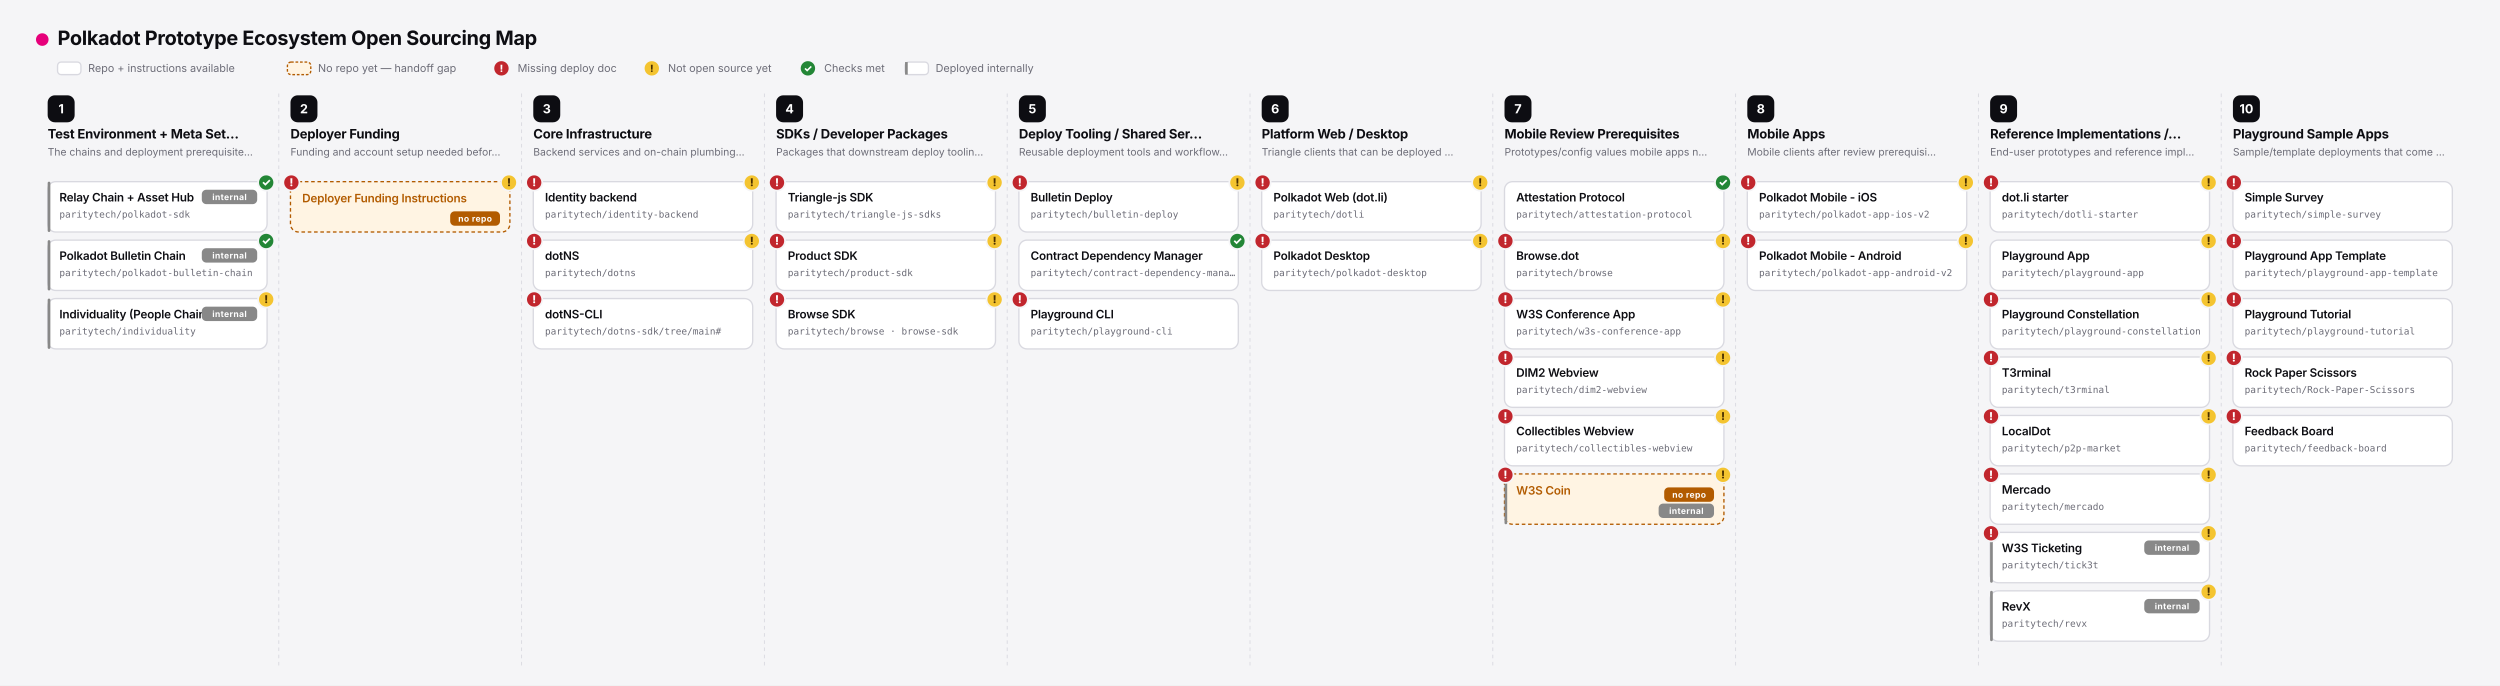
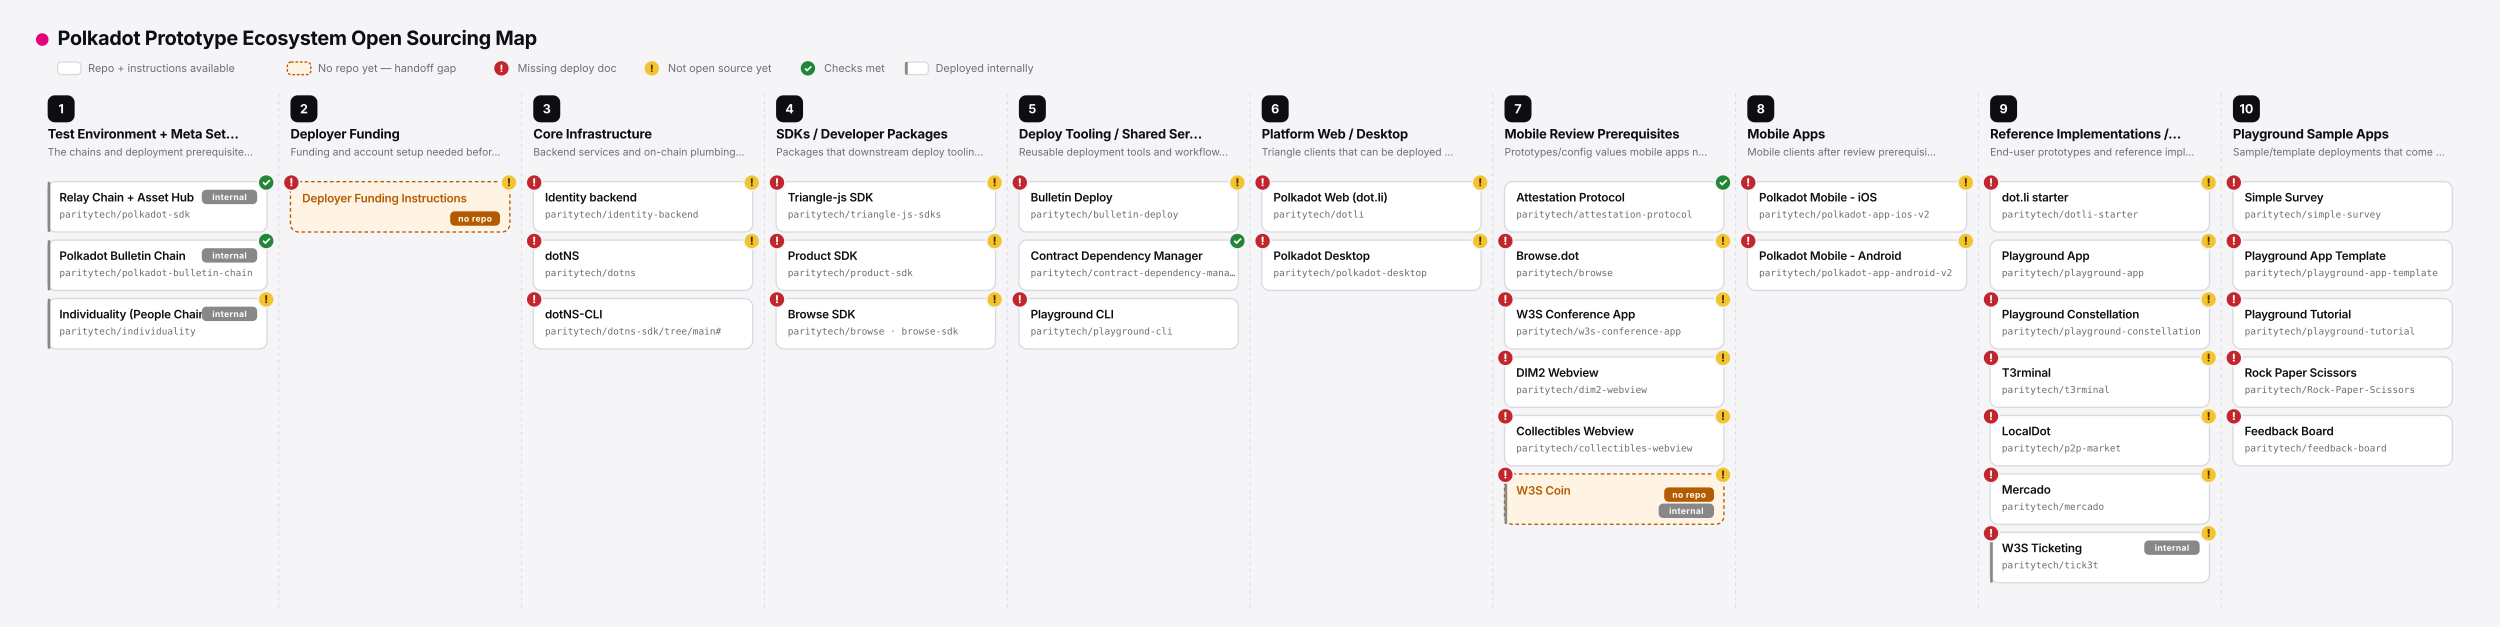
- <svg xmlns="http://www.w3.org/2000/svg" xmlns:xlink="http://www.w3.org/1999/xlink" width="2780" height="762" viewBox="0 0 2780 762" font-family="-apple-system, BlinkMacSystemFont, 'Segoe UI', Inter, Roboto, Helvetica, Arial, sans-serif">
-   <rect width="2780" height="762" fill="#f5f5f7" />
+ <svg xmlns="http://www.w3.org/2000/svg" xmlns:xlink="http://www.w3.org/1999/xlink" width="2780" height="697" viewBox="0 0 2780 697" font-family="-apple-system, BlinkMacSystemFont, 'Segoe UI', Inter, Roboto, Helvetica, Arial, sans-serif">
+   <rect width="2780" height="697" fill="#f5f5f7" />
  <circle cx="47" cy="44" r="7" fill="#e6007a" />
  <text x="64" y="50" font-size="22" font-weight="700" fill="#0d0d12" letter-spacing="-0.3">Polkadot Prototype Ecosystem Open Sourcing Map</text>
  <rect x="64" y="69" width="26" height="14" rx="4" fill="#ffffff" stroke="#d9d9e0" stroke-width="1.5" />
  <text x="98" y="80" font-size="12" fill="#6b6b76">Repo + instructions available</text>
  <rect x="319.6" y="69" width="26" height="14" rx="4" fill="#fff4e3" stroke="#b25b00" stroke-width="1.5" stroke-dasharray="3 2" />
  <text x="353.6" y="80" font-size="12" fill="#6b6b76">No repo yet — handoff gap</text>
  <circle cx="557.6" cy="76" r="8" fill="#c1262d" />
  <text x="557.6" y="80" text-anchor="middle" font-size="11" font-weight="800" fill="#fff">!</text>
  <text x="575.6" y="80" font-size="12" fill="#6b6b76">Missing deploy doc</text>
  <circle cx="724.8" cy="76" r="8" fill="#f4c430" />
  <text x="724.8" y="80" text-anchor="middle" font-size="11" font-weight="800" fill="#4a3000">!</text>
  <text x="742.8" y="80" font-size="12" fill="#6b6b76">Not open source yet</text>
  <circle cx="898.4" cy="76" r="8" fill="#238636" />
  <text x="898.4" y="80" text-anchor="middle" font-size="11" font-weight="800" fill="#ffffff">✓</text>
  <text x="916.4" y="80" font-size="12" fill="#6b6b76">Checks met</text>
  <rect x="1006.4" y="69" width="26" height="14" rx="4" fill="#ffffff" stroke="#d9d9e0" stroke-width="1.5" />
  <rect x="1006.4" y="69" width="3" height="14" fill="#888888" />
  <text x="1040.4" y="80" font-size="12" fill="#6b6b76">Deployed internally</text>
-   <line x1="310" y1="104" x2="310" y2="742" stroke="#d9d9e0" stroke-width="1" stroke-dasharray="4 4" />
+   <line x1="310" y1="104" x2="310" y2="677" stroke="#d9d9e0" stroke-width="1" stroke-dasharray="4 4" />
  <rect x="53" y="106" width="30" height="30" rx="8" fill="#0d0d12" />
  <text x="68" y="126" text-anchor="middle" font-size="14" font-weight="700" fill="#fff">1</text>
  <text x="53" y="154" font-size="14.5" font-weight="700" fill="#0d0d12" letter-spacing="-0.2">Test Environment + Meta Set…</text>
  <text x="53" y="173" font-size="11.5" fill="#6b6b76">The chains and deployment prerequisite…</text>
  <a xlink:href="https://github.com/paritytech/polkadot-sdk" href="https://github.com/paritytech/polkadot-sdk" target="_blank">
    <rect x="53" y="202" width="244" height="56" rx="9" fill="#ffffff" stroke="#d9d9e0" stroke-width="1.5" />
    <rect x="53" y="202" width="3" height="56" rx="1.5" fill="#888888" />
    <circle cx="296" cy="203" r="9" fill="#238636" stroke="#f5f5f7" stroke-width="2" />
    <text x="296" y="207" text-anchor="middle" font-size="12" font-weight="800" fill="#ffffff">✓</text>
    <text x="66" y="224" font-size="13" font-weight="600" fill="#0d0d12" letter-spacing="-0.2">Relay Chain + Asset Hub</text>
    <text x="66" y="242" font-size="10.5" font-family="ui-monospace, 'SF Mono', Menlo, monospace" fill="#6b6b76">paritytech/polkadot-sdk</text>
    <rect x="224.4" y="211" width="61.6" height="16" rx="5" fill="#888888" />
    <text x="255.2" y="222.5" text-anchor="middle" font-size="9.5" font-weight="700" fill="#fff" letter-spacing="0.4">internal</text>
  </a>
  <a xlink:href="https://github.com/paritytech/polkadot-bulletin-chain" href="https://github.com/paritytech/polkadot-bulletin-chain" target="_blank">
    <rect x="53" y="267" width="244" height="56" rx="9" fill="#ffffff" stroke="#d9d9e0" stroke-width="1.5" />
    <rect x="53" y="267" width="3" height="56" rx="1.5" fill="#888888" />
    <circle cx="296" cy="268" r="9" fill="#238636" stroke="#f5f5f7" stroke-width="2" />
    <text x="296" y="272" text-anchor="middle" font-size="12" font-weight="800" fill="#ffffff">✓</text>
    <text x="66" y="289" font-size="13" font-weight="600" fill="#0d0d12" letter-spacing="-0.2">Polkadot Bulletin Chain</text>
    <text x="66" y="307" font-size="10.5" font-family="ui-monospace, 'SF Mono', Menlo, monospace" fill="#6b6b76">paritytech/polkadot-bulletin-chain</text>
    <rect x="224.4" y="276" width="61.6" height="16" rx="5" fill="#888888" />
    <text x="255.2" y="287.5" text-anchor="middle" font-size="9.5" font-weight="700" fill="#fff" letter-spacing="0.4">internal</text>
  </a>
  <a xlink:href="https://github.com/paritytech/individuality" href="https://github.com/paritytech/individuality" target="_blank">
    <rect x="53" y="332" width="244" height="56" rx="9" fill="#ffffff" stroke="#d9d9e0" stroke-width="1.5" />
    <rect x="53" y="332" width="3" height="56" rx="1.5" fill="#888888" />
    <circle cx="296" cy="333" r="9" fill="#f4c430" stroke="#f5f5f7" stroke-width="2" />
    <text x="296" y="337" text-anchor="middle" font-size="12" font-weight="800" fill="#4a3000">!</text>
    <text x="66" y="354" font-size="13" font-weight="600" fill="#0d0d12" letter-spacing="-0.2">Individuality (People Chain)</text>
    <text x="66" y="372" font-size="10.5" font-family="ui-monospace, 'SF Mono', Menlo, monospace" fill="#6b6b76">paritytech/individuality</text>
    <rect x="224.4" y="341" width="61.6" height="16" rx="5" fill="#888888" />
    <text x="255.2" y="352.5" text-anchor="middle" font-size="9.5" font-weight="700" fill="#fff" letter-spacing="0.4">internal</text>
  </a>
-   <line x1="580" y1="104" x2="580" y2="742" stroke="#d9d9e0" stroke-width="1" stroke-dasharray="4 4" />
+   <line x1="580" y1="104" x2="580" y2="677" stroke="#d9d9e0" stroke-width="1" stroke-dasharray="4 4" />
  <rect x="323" y="106" width="30" height="30" rx="8" fill="#0d0d12" />
  <text x="338" y="126" text-anchor="middle" font-size="14" font-weight="700" fill="#fff">2</text>
  <text x="323" y="154" font-size="14.5" font-weight="700" fill="#0d0d12" letter-spacing="-0.2">Deployer Funding</text>
  <text x="323" y="173" font-size="11.5" fill="#6b6b76">Funding and account setup needed befor…</text>
  <rect x="323" y="202" width="244" height="56" rx="9" fill="#fff4e3" stroke="#b25b00" stroke-width="1.5" stroke-dasharray="4 3" />
  <circle cx="324" cy="203" r="9" fill="#c1262d" stroke="#f5f5f7" stroke-width="2" />
  <text x="324" y="207" text-anchor="middle" font-size="12" font-weight="800" fill="#fff">!</text>
  <circle cx="566" cy="203" r="9" fill="#f4c430" stroke="#f5f5f7" stroke-width="2" />
  <text x="566" y="207" text-anchor="middle" font-size="12" font-weight="800" fill="#4a3000">!</text>
  <text x="336" y="225" font-size="13" font-weight="600" fill="#b25b00" letter-spacing="-0.2">Deployer Funding Instructions</text>
  <rect x="500.6" y="235" width="55.4" height="16" rx="5" fill="#b25b00" />
  <text x="528.3" y="246.5" text-anchor="middle" font-size="9.5" font-weight="700" fill="#fff" letter-spacing="0.4">no repo</text>
-   <line x1="850" y1="104" x2="850" y2="742" stroke="#d9d9e0" stroke-width="1" stroke-dasharray="4 4" />
+   <line x1="850" y1="104" x2="850" y2="677" stroke="#d9d9e0" stroke-width="1" stroke-dasharray="4 4" />
  <rect x="593" y="106" width="30" height="30" rx="8" fill="#0d0d12" />
  <text x="608" y="126" text-anchor="middle" font-size="14" font-weight="700" fill="#fff">3</text>
  <text x="593" y="154" font-size="14.5" font-weight="700" fill="#0d0d12" letter-spacing="-0.2">Core Infrastructure</text>
  <text x="593" y="173" font-size="11.5" fill="#6b6b76">Backend services and on-chain plumbing…</text>
  <a xlink:href="https://github.com/paritytech/identity-backend" href="https://github.com/paritytech/identity-backend" target="_blank">
    <rect x="593" y="202" width="244" height="56" rx="9" fill="#ffffff" stroke="#d9d9e0" stroke-width="1.5" />
    <circle cx="594" cy="203" r="9" fill="#c1262d" stroke="#f5f5f7" stroke-width="2" />
    <text x="594" y="207" text-anchor="middle" font-size="12" font-weight="800" fill="#fff">!</text>
    <circle cx="836" cy="203" r="9" fill="#f4c430" stroke="#f5f5f7" stroke-width="2" />
    <text x="836" y="207" text-anchor="middle" font-size="12" font-weight="800" fill="#4a3000">!</text>
    <text x="606" y="224" font-size="13" font-weight="600" fill="#0d0d12" letter-spacing="-0.2">Identity backend</text>
    <text x="606" y="242" font-size="10.5" font-family="ui-monospace, 'SF Mono', Menlo, monospace" fill="#6b6b76">paritytech/identity-backend</text>
  </a>
  <a xlink:href="https://github.com/paritytech/dotns" href="https://github.com/paritytech/dotns" target="_blank">
    <rect x="593" y="267" width="244" height="56" rx="9" fill="#ffffff" stroke="#d9d9e0" stroke-width="1.5" />
    <circle cx="594" cy="268" r="9" fill="#c1262d" stroke="#f5f5f7" stroke-width="2" />
    <text x="594" y="272" text-anchor="middle" font-size="12" font-weight="800" fill="#fff">!</text>
    <circle cx="836" cy="268" r="9" fill="#f4c430" stroke="#f5f5f7" stroke-width="2" />
    <text x="836" y="272" text-anchor="middle" font-size="12" font-weight="800" fill="#4a3000">!</text>
    <text x="606" y="289" font-size="13" font-weight="600" fill="#0d0d12" letter-spacing="-0.2">dotNS</text>
    <text x="606" y="307" font-size="10.5" font-family="ui-monospace, 'SF Mono', Menlo, monospace" fill="#6b6b76">paritytech/dotns</text>
  </a>
  <a xlink:href="https://github.com/paritytech/dotns-sdk/tree/main#" href="https://github.com/paritytech/dotns-sdk/tree/main#" target="_blank">
    <rect x="593" y="332" width="244" height="56" rx="9" fill="#ffffff" stroke="#d9d9e0" stroke-width="1.5" />
    <circle cx="594" cy="333" r="9" fill="#c1262d" stroke="#f5f5f7" stroke-width="2" />
    <text x="594" y="337" text-anchor="middle" font-size="12" font-weight="800" fill="#fff">!</text>
    <text x="606" y="354" font-size="13" font-weight="600" fill="#0d0d12" letter-spacing="-0.2">dotNS-CLI</text>
    <text x="606" y="372" font-size="10.5" font-family="ui-monospace, 'SF Mono', Menlo, monospace" fill="#6b6b76">paritytech/dotns-sdk/tree/main#</text>
  </a>
-   <line x1="1120" y1="104" x2="1120" y2="742" stroke="#d9d9e0" stroke-width="1" stroke-dasharray="4 4" />
+   <line x1="1120" y1="104" x2="1120" y2="677" stroke="#d9d9e0" stroke-width="1" stroke-dasharray="4 4" />
  <rect x="863" y="106" width="30" height="30" rx="8" fill="#0d0d12" />
  <text x="878" y="126" text-anchor="middle" font-size="14" font-weight="700" fill="#fff">4</text>
  <text x="863" y="154" font-size="14.5" font-weight="700" fill="#0d0d12" letter-spacing="-0.2">SDKs / Developer Packages</text>
  <text x="863" y="173" font-size="11.5" fill="#6b6b76">Packages that downstream deploy toolin…</text>
  <a xlink:href="https://github.com/paritytech/triangle-js-sdks" href="https://github.com/paritytech/triangle-js-sdks" target="_blank">
    <rect x="863" y="202" width="244" height="56" rx="9" fill="#ffffff" stroke="#d9d9e0" stroke-width="1.5" />
    <circle cx="864" cy="203" r="9" fill="#c1262d" stroke="#f5f5f7" stroke-width="2" />
    <text x="864" y="207" text-anchor="middle" font-size="12" font-weight="800" fill="#fff">!</text>
    <circle cx="1106" cy="203" r="9" fill="#f4c430" stroke="#f5f5f7" stroke-width="2" />
    <text x="1106" y="207" text-anchor="middle" font-size="12" font-weight="800" fill="#4a3000">!</text>
    <text x="876" y="224" font-size="13" font-weight="600" fill="#0d0d12" letter-spacing="-0.2">Triangle-js SDK</text>
    <text x="876" y="242" font-size="10.5" font-family="ui-monospace, 'SF Mono', Menlo, monospace" fill="#6b6b76">paritytech/triangle-js-sdks</text>
  </a>
  <a xlink:href="https://github.com/paritytech/product-sdk" href="https://github.com/paritytech/product-sdk" target="_blank">
    <rect x="863" y="267" width="244" height="56" rx="9" fill="#ffffff" stroke="#d9d9e0" stroke-width="1.5" />
    <circle cx="864" cy="268" r="9" fill="#c1262d" stroke="#f5f5f7" stroke-width="2" />
    <text x="864" y="272" text-anchor="middle" font-size="12" font-weight="800" fill="#fff">!</text>
    <circle cx="1106" cy="268" r="9" fill="#f4c430" stroke="#f5f5f7" stroke-width="2" />
    <text x="1106" y="272" text-anchor="middle" font-size="12" font-weight="800" fill="#4a3000">!</text>
    <text x="876" y="289" font-size="13" font-weight="600" fill="#0d0d12" letter-spacing="-0.2">Product SDK</text>
    <text x="876" y="307" font-size="10.5" font-family="ui-monospace, 'SF Mono', Menlo, monospace" fill="#6b6b76">paritytech/product-sdk</text>
  </a>
  <a xlink:href="https://github.com/paritytech/browse/tree/main/packages/browse-sdk" href="https://github.com/paritytech/browse/tree/main/packages/browse-sdk" target="_blank">
    <rect x="863" y="332" width="244" height="56" rx="9" fill="#ffffff" stroke="#d9d9e0" stroke-width="1.5" />
    <circle cx="864" cy="333" r="9" fill="#c1262d" stroke="#f5f5f7" stroke-width="2" />
    <text x="864" y="337" text-anchor="middle" font-size="12" font-weight="800" fill="#fff">!</text>
    <circle cx="1106" cy="333" r="9" fill="#f4c430" stroke="#f5f5f7" stroke-width="2" />
    <text x="1106" y="337" text-anchor="middle" font-size="12" font-weight="800" fill="#4a3000">!</text>
    <text x="876" y="354" font-size="13" font-weight="600" fill="#0d0d12" letter-spacing="-0.2">Browse SDK</text>
    <text x="876" y="372" font-size="10.5" font-family="ui-monospace, 'SF Mono', Menlo, monospace" fill="#6b6b76">paritytech/browse · browse-sdk</text>
  </a>
-   <line x1="1390" y1="104" x2="1390" y2="742" stroke="#d9d9e0" stroke-width="1" stroke-dasharray="4 4" />
+   <line x1="1390" y1="104" x2="1390" y2="677" stroke="#d9d9e0" stroke-width="1" stroke-dasharray="4 4" />
  <rect x="1133" y="106" width="30" height="30" rx="8" fill="#0d0d12" />
  <text x="1148" y="126" text-anchor="middle" font-size="14" font-weight="700" fill="#fff">5</text>
  <text x="1133" y="154" font-size="14.5" font-weight="700" fill="#0d0d12" letter-spacing="-0.2">Deploy Tooling / Shared Ser…</text>
  <text x="1133" y="173" font-size="11.5" fill="#6b6b76">Reusable deployment tools and workflow…</text>
  <a xlink:href="https://github.com/paritytech/bulletin-deploy" href="https://github.com/paritytech/bulletin-deploy" target="_blank">
    <rect x="1133" y="202" width="244" height="56" rx="9" fill="#ffffff" stroke="#d9d9e0" stroke-width="1.5" />
    <circle cx="1134" cy="203" r="9" fill="#c1262d" stroke="#f5f5f7" stroke-width="2" />
    <text x="1134" y="207" text-anchor="middle" font-size="12" font-weight="800" fill="#fff">!</text>
    <circle cx="1376" cy="203" r="9" fill="#f4c430" stroke="#f5f5f7" stroke-width="2" />
    <text x="1376" y="207" text-anchor="middle" font-size="12" font-weight="800" fill="#4a3000">!</text>
    <text x="1146" y="224" font-size="13" font-weight="600" fill="#0d0d12" letter-spacing="-0.2">Bulletin Deploy</text>
    <text x="1146" y="242" font-size="10.5" font-family="ui-monospace, 'SF Mono', Menlo, monospace" fill="#6b6b76">paritytech/bulletin-deploy</text>
  </a>
  <a xlink:href="https://github.com/paritytech/contract-dependency-manager/blob/main/DEPLOY_DOC.md" href="https://github.com/paritytech/contract-dependency-manager/blob/main/DEPLOY_DOC.md" target="_blank">
    <rect x="1133" y="267" width="244" height="56" rx="9" fill="#ffffff" stroke="#d9d9e0" stroke-width="1.5" />
    <circle cx="1376" cy="268" r="9" fill="#238636" stroke="#f5f5f7" stroke-width="2" />
    <text x="1376" y="272" text-anchor="middle" font-size="12" font-weight="800" fill="#ffffff">✓</text>
    <text x="1146" y="289" font-size="13" font-weight="600" fill="#0d0d12" letter-spacing="-0.2">Contract Dependency Manager</text>
    <text x="1146" y="307" font-size="10.5" font-family="ui-monospace, 'SF Mono', Menlo, monospace" fill="#6b6b76">paritytech/contract-dependency-mana…</text>
  </a>
  <a xlink:href="https://github.com/paritytech/playground-cli" href="https://github.com/paritytech/playground-cli" target="_blank">
    <rect x="1133" y="332" width="244" height="56" rx="9" fill="#ffffff" stroke="#d9d9e0" stroke-width="1.5" />
    <circle cx="1134" cy="333" r="9" fill="#c1262d" stroke="#f5f5f7" stroke-width="2" />
    <text x="1134" y="337" text-anchor="middle" font-size="12" font-weight="800" fill="#fff">!</text>
    <text x="1146" y="354" font-size="13" font-weight="600" fill="#0d0d12" letter-spacing="-0.2">Playground CLI</text>
    <text x="1146" y="372" font-size="10.5" font-family="ui-monospace, 'SF Mono', Menlo, monospace" fill="#6b6b76">paritytech/playground-cli</text>
  </a>
-   <line x1="1660" y1="104" x2="1660" y2="742" stroke="#d9d9e0" stroke-width="1" stroke-dasharray="4 4" />
+   <line x1="1660" y1="104" x2="1660" y2="677" stroke="#d9d9e0" stroke-width="1" stroke-dasharray="4 4" />
  <rect x="1403" y="106" width="30" height="30" rx="8" fill="#0d0d12" />
  <text x="1418" y="126" text-anchor="middle" font-size="14" font-weight="700" fill="#fff">6</text>
  <text x="1403" y="154" font-size="14.5" font-weight="700" fill="#0d0d12" letter-spacing="-0.2">Platform Web / Desktop</text>
  <text x="1403" y="173" font-size="11.5" fill="#6b6b76">Triangle clients that can be deployed …</text>
  <a xlink:href="https://github.com/paritytech/dotli" href="https://github.com/paritytech/dotli" target="_blank">
    <rect x="1403" y="202" width="244" height="56" rx="9" fill="#ffffff" stroke="#d9d9e0" stroke-width="1.5" />
    <circle cx="1404" cy="203" r="9" fill="#c1262d" stroke="#f5f5f7" stroke-width="2" />
    <text x="1404" y="207" text-anchor="middle" font-size="12" font-weight="800" fill="#fff">!</text>
    <circle cx="1646" cy="203" r="9" fill="#f4c430" stroke="#f5f5f7" stroke-width="2" />
    <text x="1646" y="207" text-anchor="middle" font-size="12" font-weight="800" fill="#4a3000">!</text>
    <text x="1416" y="224" font-size="13" font-weight="600" fill="#0d0d12" letter-spacing="-0.2">Polkadot Web (dot.li)</text>
    <text x="1416" y="242" font-size="10.5" font-family="ui-monospace, 'SF Mono', Menlo, monospace" fill="#6b6b76">paritytech/dotli</text>
  </a>
  <a xlink:href="https://github.com/paritytech/polkadot-desktop" href="https://github.com/paritytech/polkadot-desktop" target="_blank">
    <rect x="1403" y="267" width="244" height="56" rx="9" fill="#ffffff" stroke="#d9d9e0" stroke-width="1.5" />
    <circle cx="1404" cy="268" r="9" fill="#c1262d" stroke="#f5f5f7" stroke-width="2" />
    <text x="1404" y="272" text-anchor="middle" font-size="12" font-weight="800" fill="#fff">!</text>
    <circle cx="1646" cy="268" r="9" fill="#f4c430" stroke="#f5f5f7" stroke-width="2" />
    <text x="1646" y="272" text-anchor="middle" font-size="12" font-weight="800" fill="#4a3000">!</text>
    <text x="1416" y="289" font-size="13" font-weight="600" fill="#0d0d12" letter-spacing="-0.2">Polkadot Desktop</text>
    <text x="1416" y="307" font-size="10.5" font-family="ui-monospace, 'SF Mono', Menlo, monospace" fill="#6b6b76">paritytech/polkadot-desktop</text>
  </a>
-   <line x1="1930" y1="104" x2="1930" y2="742" stroke="#d9d9e0" stroke-width="1" stroke-dasharray="4 4" />
+   <line x1="1930" y1="104" x2="1930" y2="677" stroke="#d9d9e0" stroke-width="1" stroke-dasharray="4 4" />
  <rect x="1673" y="106" width="30" height="30" rx="8" fill="#0d0d12" />
  <text x="1688" y="126" text-anchor="middle" font-size="14" font-weight="700" fill="#fff">7</text>
  <text x="1673" y="154" font-size="14.5" font-weight="700" fill="#0d0d12" letter-spacing="-0.2">Mobile Review Prerequisites</text>
  <text x="1673" y="173" font-size="11.5" fill="#6b6b76">Prototypes/config values mobile apps n…</text>
  <a xlink:href="https://github.com/paritytech/attestation-protocol/blob/main/README.md#deploy" href="https://github.com/paritytech/attestation-protocol/blob/main/README.md#deploy" target="_blank">
    <rect x="1673" y="202" width="244" height="56" rx="9" fill="#ffffff" stroke="#d9d9e0" stroke-width="1.5" />
    <circle cx="1916" cy="203" r="9" fill="#238636" stroke="#f5f5f7" stroke-width="2" />
    <text x="1916" y="207" text-anchor="middle" font-size="12" font-weight="800" fill="#ffffff">✓</text>
    <text x="1686" y="224" font-size="13" font-weight="600" fill="#0d0d12" letter-spacing="-0.2">Attestation Protocol</text>
    <text x="1686" y="242" font-size="10.5" font-family="ui-monospace, 'SF Mono', Menlo, monospace" fill="#6b6b76">paritytech/attestation-protocol</text>
  </a>
  <a xlink:href="https://github.com/paritytech/browse" href="https://github.com/paritytech/browse" target="_blank">
    <rect x="1673" y="267" width="244" height="56" rx="9" fill="#ffffff" stroke="#d9d9e0" stroke-width="1.5" />
    <circle cx="1674" cy="268" r="9" fill="#c1262d" stroke="#f5f5f7" stroke-width="2" />
    <text x="1674" y="272" text-anchor="middle" font-size="12" font-weight="800" fill="#fff">!</text>
    <circle cx="1916" cy="268" r="9" fill="#f4c430" stroke="#f5f5f7" stroke-width="2" />
    <text x="1916" y="272" text-anchor="middle" font-size="12" font-weight="800" fill="#4a3000">!</text>
    <text x="1686" y="289" font-size="13" font-weight="600" fill="#0d0d12" letter-spacing="-0.2">Browse.dot</text>
    <text x="1686" y="307" font-size="10.5" font-family="ui-monospace, 'SF Mono', Menlo, monospace" fill="#6b6b76">paritytech/browse</text>
  </a>
  <a xlink:href="https://github.com/paritytech/w3s-conference-app" href="https://github.com/paritytech/w3s-conference-app" target="_blank">
    <rect x="1673" y="332" width="244" height="56" rx="9" fill="#ffffff" stroke="#d9d9e0" stroke-width="1.5" />
    <circle cx="1674" cy="333" r="9" fill="#c1262d" stroke="#f5f5f7" stroke-width="2" />
    <text x="1674" y="337" text-anchor="middle" font-size="12" font-weight="800" fill="#fff">!</text>
    <circle cx="1916" cy="333" r="9" fill="#f4c430" stroke="#f5f5f7" stroke-width="2" />
    <text x="1916" y="337" text-anchor="middle" font-size="12" font-weight="800" fill="#4a3000">!</text>
    <text x="1686" y="354" font-size="13" font-weight="600" fill="#0d0d12" letter-spacing="-0.2">W3S Conference App</text>
    <text x="1686" y="372" font-size="10.5" font-family="ui-monospace, 'SF Mono', Menlo, monospace" fill="#6b6b76">paritytech/w3s-conference-app</text>
  </a>
  <a xlink:href="https://github.com/paritytech/dim2-webview" href="https://github.com/paritytech/dim2-webview" target="_blank">
    <rect x="1673" y="397" width="244" height="56" rx="9" fill="#ffffff" stroke="#d9d9e0" stroke-width="1.5" />
    <circle cx="1674" cy="398" r="9" fill="#c1262d" stroke="#f5f5f7" stroke-width="2" />
    <text x="1674" y="402" text-anchor="middle" font-size="12" font-weight="800" fill="#fff">!</text>
    <circle cx="1916" cy="398" r="9" fill="#f4c430" stroke="#f5f5f7" stroke-width="2" />
    <text x="1916" y="402" text-anchor="middle" font-size="12" font-weight="800" fill="#4a3000">!</text>
    <text x="1686" y="419" font-size="13" font-weight="600" fill="#0d0d12" letter-spacing="-0.2">DIM2 Webview</text>
    <text x="1686" y="437" font-size="10.5" font-family="ui-monospace, 'SF Mono', Menlo, monospace" fill="#6b6b76">paritytech/dim2-webview</text>
  </a>
  <a xlink:href="https://github.com/paritytech/collectibles-webview" href="https://github.com/paritytech/collectibles-webview" target="_blank">
    <rect x="1673" y="462" width="244" height="56" rx="9" fill="#ffffff" stroke="#d9d9e0" stroke-width="1.5" />
    <circle cx="1674" cy="463" r="9" fill="#c1262d" stroke="#f5f5f7" stroke-width="2" />
    <text x="1674" y="467" text-anchor="middle" font-size="12" font-weight="800" fill="#fff">!</text>
    <circle cx="1916" cy="463" r="9" fill="#f4c430" stroke="#f5f5f7" stroke-width="2" />
    <text x="1916" y="467" text-anchor="middle" font-size="12" font-weight="800" fill="#4a3000">!</text>
    <text x="1686" y="484" font-size="13" font-weight="600" fill="#0d0d12" letter-spacing="-0.2">Collectibles Webview</text>
    <text x="1686" y="502" font-size="10.5" font-family="ui-monospace, 'SF Mono', Menlo, monospace" fill="#6b6b76">paritytech/collectibles-webview</text>
  </a>
  <rect x="1673" y="527" width="244" height="56" rx="9" fill="#fff4e3" stroke="#b25b00" stroke-width="1.5" stroke-dasharray="4 3" />
  <rect x="1673" y="527" width="3" height="56" rx="1.5" fill="#888888" />
  <circle cx="1674" cy="528" r="9" fill="#c1262d" stroke="#f5f5f7" stroke-width="2" />
  <text x="1674" y="532" text-anchor="middle" font-size="12" font-weight="800" fill="#fff">!</text>
  <circle cx="1916" cy="528" r="9" fill="#f4c430" stroke="#f5f5f7" stroke-width="2" />
  <text x="1916" y="532" text-anchor="middle" font-size="12" font-weight="800" fill="#4a3000">!</text>
  <text x="1686" y="550" font-size="13" font-weight="600" fill="#b25b00" letter-spacing="-0.2">W3S Coin</text>
  <rect x="1850.6" y="542" width="55.4" height="16" rx="5" fill="#b25b00" />
  <text x="1878.3" y="553.5" text-anchor="middle" font-size="9.5" font-weight="700" fill="#fff" letter-spacing="0.4">no repo</text>
  <rect x="1844.4" y="560" width="61.6" height="16" rx="5" fill="#888888" />
  <text x="1875.2" y="571.5" text-anchor="middle" font-size="9.5" font-weight="700" fill="#fff" letter-spacing="0.4">internal</text>
-   <line x1="2200" y1="104" x2="2200" y2="742" stroke="#d9d9e0" stroke-width="1" stroke-dasharray="4 4" />
+   <line x1="2200" y1="104" x2="2200" y2="677" stroke="#d9d9e0" stroke-width="1" stroke-dasharray="4 4" />
  <rect x="1943" y="106" width="30" height="30" rx="8" fill="#0d0d12" />
  <text x="1958" y="126" text-anchor="middle" font-size="14" font-weight="700" fill="#fff">8</text>
  <text x="1943" y="154" font-size="14.5" font-weight="700" fill="#0d0d12" letter-spacing="-0.2">Mobile Apps</text>
  <text x="1943" y="173" font-size="11.5" fill="#6b6b76">Mobile clients after review prerequisi…</text>
  <a xlink:href="https://github.com/paritytech/polkadot-app-ios-v2" href="https://github.com/paritytech/polkadot-app-ios-v2" target="_blank">
    <rect x="1943" y="202" width="244" height="56" rx="9" fill="#ffffff" stroke="#d9d9e0" stroke-width="1.5" />
    <circle cx="1944" cy="203" r="9" fill="#c1262d" stroke="#f5f5f7" stroke-width="2" />
    <text x="1944" y="207" text-anchor="middle" font-size="12" font-weight="800" fill="#fff">!</text>
    <circle cx="2186" cy="203" r="9" fill="#f4c430" stroke="#f5f5f7" stroke-width="2" />
    <text x="2186" y="207" text-anchor="middle" font-size="12" font-weight="800" fill="#4a3000">!</text>
    <text x="1956" y="224" font-size="13" font-weight="600" fill="#0d0d12" letter-spacing="-0.2">Polkadot Mobile - iOS</text>
    <text x="1956" y="242" font-size="10.5" font-family="ui-monospace, 'SF Mono', Menlo, monospace" fill="#6b6b76">paritytech/polkadot-app-ios-v2</text>
  </a>
  <a xlink:href="https://github.com/paritytech/polkadot-app-android-v2" href="https://github.com/paritytech/polkadot-app-android-v2" target="_blank">
    <rect x="1943" y="267" width="244" height="56" rx="9" fill="#ffffff" stroke="#d9d9e0" stroke-width="1.5" />
    <circle cx="1944" cy="268" r="9" fill="#c1262d" stroke="#f5f5f7" stroke-width="2" />
    <text x="1944" y="272" text-anchor="middle" font-size="12" font-weight="800" fill="#fff">!</text>
    <circle cx="2186" cy="268" r="9" fill="#f4c430" stroke="#f5f5f7" stroke-width="2" />
    <text x="2186" y="272" text-anchor="middle" font-size="12" font-weight="800" fill="#4a3000">!</text>
    <text x="1956" y="289" font-size="13" font-weight="600" fill="#0d0d12" letter-spacing="-0.2">Polkadot Mobile - Android</text>
    <text x="1956" y="307" font-size="10.5" font-family="ui-monospace, 'SF Mono', Menlo, monospace" fill="#6b6b76">paritytech/polkadot-app-android-v2</text>
  </a>
-   <line x1="2470" y1="104" x2="2470" y2="742" stroke="#d9d9e0" stroke-width="1" stroke-dasharray="4 4" />
+   <line x1="2470" y1="104" x2="2470" y2="677" stroke="#d9d9e0" stroke-width="1" stroke-dasharray="4 4" />
  <rect x="2213" y="106" width="30" height="30" rx="8" fill="#0d0d12" />
  <text x="2228" y="126" text-anchor="middle" font-size="14" font-weight="700" fill="#fff">9</text>
  <text x="2213" y="154" font-size="14.5" font-weight="700" fill="#0d0d12" letter-spacing="-0.2">Reference Implementations /…</text>
  <text x="2213" y="173" font-size="11.5" fill="#6b6b76">End-user prototypes and reference impl…</text>
  <a xlink:href="https://github.com/paritytech/dotli-starter" href="https://github.com/paritytech/dotli-starter" target="_blank">
    <rect x="2213" y="202" width="244" height="56" rx="9" fill="#ffffff" stroke="#d9d9e0" stroke-width="1.5" />
    <circle cx="2214" cy="203" r="9" fill="#c1262d" stroke="#f5f5f7" stroke-width="2" />
    <text x="2214" y="207" text-anchor="middle" font-size="12" font-weight="800" fill="#fff">!</text>
    <circle cx="2456" cy="203" r="9" fill="#f4c430" stroke="#f5f5f7" stroke-width="2" />
    <text x="2456" y="207" text-anchor="middle" font-size="12" font-weight="800" fill="#4a3000">!</text>
    <text x="2226" y="224" font-size="13" font-weight="600" fill="#0d0d12" letter-spacing="-0.2">dot.li starter</text>
    <text x="2226" y="242" font-size="10.5" font-family="ui-monospace, 'SF Mono', Menlo, monospace" fill="#6b6b76">paritytech/dotli-starter</text>
  </a>
  <a xlink:href="https://github.com/paritytech/playground-app/blob/main/DEPLOY.MD" href="https://github.com/paritytech/playground-app/blob/main/DEPLOY.MD" target="_blank">
    <rect x="2213" y="267" width="244" height="56" rx="9" fill="#ffffff" stroke="#d9d9e0" stroke-width="1.5" />
    <circle cx="2456" cy="268" r="9" fill="#f4c430" stroke="#f5f5f7" stroke-width="2" />
    <text x="2456" y="272" text-anchor="middle" font-size="12" font-weight="800" fill="#4a3000">!</text>
    <text x="2226" y="289" font-size="13" font-weight="600" fill="#0d0d12" letter-spacing="-0.2">Playground App</text>
    <text x="2226" y="307" font-size="10.5" font-family="ui-monospace, 'SF Mono', Menlo, monospace" fill="#6b6b76">paritytech/playground-app</text>
  </a>
  <a xlink:href="https://github.com/paritytech/playground-constellation" href="https://github.com/paritytech/playground-constellation" target="_blank">
    <rect x="2213" y="332" width="244" height="56" rx="9" fill="#ffffff" stroke="#d9d9e0" stroke-width="1.5" />
    <circle cx="2214" cy="333" r="9" fill="#c1262d" stroke="#f5f5f7" stroke-width="2" />
    <text x="2214" y="337" text-anchor="middle" font-size="12" font-weight="800" fill="#fff">!</text>
    <circle cx="2456" cy="333" r="9" fill="#f4c430" stroke="#f5f5f7" stroke-width="2" />
    <text x="2456" y="337" text-anchor="middle" font-size="12" font-weight="800" fill="#4a3000">!</text>
    <text x="2226" y="354" font-size="13" font-weight="600" fill="#0d0d12" letter-spacing="-0.2">Playground Constellation</text>
    <text x="2226" y="372" font-size="10.5" font-family="ui-monospace, 'SF Mono', Menlo, monospace" fill="#6b6b76">paritytech/playground-constellation</text>
  </a>
  <a xlink:href="https://github.com/paritytech/t3rminal" href="https://github.com/paritytech/t3rminal" target="_blank">
    <rect x="2213" y="397" width="244" height="56" rx="9" fill="#ffffff" stroke="#d9d9e0" stroke-width="1.5" />
    <circle cx="2214" cy="398" r="9" fill="#c1262d" stroke="#f5f5f7" stroke-width="2" />
    <text x="2214" y="402" text-anchor="middle" font-size="12" font-weight="800" fill="#fff">!</text>
    <circle cx="2456" cy="398" r="9" fill="#f4c430" stroke="#f5f5f7" stroke-width="2" />
    <text x="2456" y="402" text-anchor="middle" font-size="12" font-weight="800" fill="#4a3000">!</text>
    <text x="2226" y="419" font-size="13" font-weight="600" fill="#0d0d12" letter-spacing="-0.2">T3rminal</text>
    <text x="2226" y="437" font-size="10.5" font-family="ui-monospace, 'SF Mono', Menlo, monospace" fill="#6b6b76">paritytech/t3rminal</text>
  </a>
  <a xlink:href="https://github.com/paritytech/p2p-market" href="https://github.com/paritytech/p2p-market" target="_blank">
    <rect x="2213" y="462" width="244" height="56" rx="9" fill="#ffffff" stroke="#d9d9e0" stroke-width="1.5" />
    <circle cx="2214" cy="463" r="9" fill="#c1262d" stroke="#f5f5f7" stroke-width="2" />
    <text x="2214" y="467" text-anchor="middle" font-size="12" font-weight="800" fill="#fff">!</text>
    <circle cx="2456" cy="463" r="9" fill="#f4c430" stroke="#f5f5f7" stroke-width="2" />
    <text x="2456" y="467" text-anchor="middle" font-size="12" font-weight="800" fill="#4a3000">!</text>
    <text x="2226" y="484" font-size="13" font-weight="600" fill="#0d0d12" letter-spacing="-0.2">LocalDot</text>
    <text x="2226" y="502" font-size="10.5" font-family="ui-monospace, 'SF Mono', Menlo, monospace" fill="#6b6b76">paritytech/p2p-market</text>
  </a>
  <a xlink:href="https://github.com/paritytech/mercado" href="https://github.com/paritytech/mercado" target="_blank">
    <rect x="2213" y="527" width="244" height="56" rx="9" fill="#ffffff" stroke="#d9d9e0" stroke-width="1.5" />
    <circle cx="2214" cy="528" r="9" fill="#c1262d" stroke="#f5f5f7" stroke-width="2" />
    <text x="2214" y="532" text-anchor="middle" font-size="12" font-weight="800" fill="#fff">!</text>
    <circle cx="2456" cy="528" r="9" fill="#f4c430" stroke="#f5f5f7" stroke-width="2" />
    <text x="2456" y="532" text-anchor="middle" font-size="12" font-weight="800" fill="#4a3000">!</text>
    <text x="2226" y="549" font-size="13" font-weight="600" fill="#0d0d12" letter-spacing="-0.2">Mercado</text>
    <text x="2226" y="567" font-size="10.5" font-family="ui-monospace, 'SF Mono', Menlo, monospace" fill="#6b6b76">paritytech/mercado</text>
  </a>
  <a xlink:href="https://github.com/paritytech/tick3t" href="https://github.com/paritytech/tick3t" target="_blank">
    <rect x="2213" y="592" width="244" height="56" rx="9" fill="#ffffff" stroke="#d9d9e0" stroke-width="1.5" />
    <rect x="2213" y="592" width="3" height="56" rx="1.5" fill="#888888" />
    <circle cx="2214" cy="593" r="9" fill="#c1262d" stroke="#f5f5f7" stroke-width="2" />
    <text x="2214" y="597" text-anchor="middle" font-size="12" font-weight="800" fill="#fff">!</text>
    <circle cx="2456" cy="593" r="9" fill="#f4c430" stroke="#f5f5f7" stroke-width="2" />
    <text x="2456" y="597" text-anchor="middle" font-size="12" font-weight="800" fill="#4a3000">!</text>
    <text x="2226" y="614" font-size="13" font-weight="600" fill="#0d0d12" letter-spacing="-0.2">W3S Ticketing</text>
    <text x="2226" y="632" font-size="10.5" font-family="ui-monospace, 'SF Mono', Menlo, monospace" fill="#6b6b76">paritytech/tick3t</text>
    <rect x="2384.4" y="601" width="61.6" height="16" rx="5" fill="#888888" />
    <text x="2415.2" y="612.5" text-anchor="middle" font-size="9.5" font-weight="700" fill="#fff" letter-spacing="0.4">internal</text>
  </a>
-   <a xlink:href="https://github.com/paritytech/revx" href="https://github.com/paritytech/revx" target="_blank">
-     <rect x="2213" y="657" width="244" height="56" rx="9" fill="#ffffff" stroke="#d9d9e0" stroke-width="1.5" />
-     <rect x="2213" y="657" width="3" height="56" rx="1.5" fill="#888888" />
-     <circle cx="2456" cy="658" r="9" fill="#f4c430" stroke="#f5f5f7" stroke-width="2" />
-     <text x="2456" y="662" text-anchor="middle" font-size="12" font-weight="800" fill="#4a3000">!</text>
-     <text x="2226" y="679" font-size="13" font-weight="600" fill="#0d0d12" letter-spacing="-0.2">RevX</text>
-     <text x="2226" y="697" font-size="10.5" font-family="ui-monospace, 'SF Mono', Menlo, monospace" fill="#6b6b76">paritytech/revx</text>
-     <rect x="2384.4" y="666" width="61.6" height="16" rx="5" fill="#888888" />
-     <text x="2415.2" y="677.5" text-anchor="middle" font-size="9.5" font-weight="700" fill="#fff" letter-spacing="0.4">internal</text>
-   </a>
  <rect x="2483" y="106" width="30" height="30" rx="8" fill="#0d0d12" />
  <text x="2498" y="126" text-anchor="middle" font-size="14" font-weight="700" fill="#fff">10</text>
  <text x="2483" y="154" font-size="14.5" font-weight="700" fill="#0d0d12" letter-spacing="-0.2">Playground Sample Apps</text>
  <text x="2483" y="173" font-size="11.5" fill="#6b6b76">Sample/template deployments that come …</text>
  <a xlink:href="https://github.com/paritytech/simple-survey" href="https://github.com/paritytech/simple-survey" target="_blank">
    <rect x="2483" y="202" width="244" height="56" rx="9" fill="#ffffff" stroke="#d9d9e0" stroke-width="1.5" />
    <circle cx="2484" cy="203" r="9" fill="#c1262d" stroke="#f5f5f7" stroke-width="2" />
    <text x="2484" y="207" text-anchor="middle" font-size="12" font-weight="800" fill="#fff">!</text>
    <text x="2496" y="224" font-size="13" font-weight="600" fill="#0d0d12" letter-spacing="-0.2">Simple Survey</text>
    <text x="2496" y="242" font-size="10.5" font-family="ui-monospace, 'SF Mono', Menlo, monospace" fill="#6b6b76">paritytech/simple-survey</text>
  </a>
  <a xlink:href="https://github.com/paritytech/playground-app-template" href="https://github.com/paritytech/playground-app-template" target="_blank">
    <rect x="2483" y="267" width="244" height="56" rx="9" fill="#ffffff" stroke="#d9d9e0" stroke-width="1.5" />
    <circle cx="2484" cy="268" r="9" fill="#c1262d" stroke="#f5f5f7" stroke-width="2" />
    <text x="2484" y="272" text-anchor="middle" font-size="12" font-weight="800" fill="#fff">!</text>
    <text x="2496" y="289" font-size="13" font-weight="600" fill="#0d0d12" letter-spacing="-0.2">Playground App Template</text>
    <text x="2496" y="307" font-size="10.5" font-family="ui-monospace, 'SF Mono', Menlo, monospace" fill="#6b6b76">paritytech/playground-app-template</text>
  </a>
  <a xlink:href="https://github.com/paritytech/playground-tutorial" href="https://github.com/paritytech/playground-tutorial" target="_blank">
    <rect x="2483" y="332" width="244" height="56" rx="9" fill="#ffffff" stroke="#d9d9e0" stroke-width="1.5" />
    <circle cx="2484" cy="333" r="9" fill="#c1262d" stroke="#f5f5f7" stroke-width="2" />
    <text x="2484" y="337" text-anchor="middle" font-size="12" font-weight="800" fill="#fff">!</text>
    <text x="2496" y="354" font-size="13" font-weight="600" fill="#0d0d12" letter-spacing="-0.2">Playground Tutorial</text>
    <text x="2496" y="372" font-size="10.5" font-family="ui-monospace, 'SF Mono', Menlo, monospace" fill="#6b6b76">paritytech/playground-tutorial</text>
  </a>
  <a xlink:href="https://github.com/paritytech/Rock-Paper-Scissors" href="https://github.com/paritytech/Rock-Paper-Scissors" target="_blank">
    <rect x="2483" y="397" width="244" height="56" rx="9" fill="#ffffff" stroke="#d9d9e0" stroke-width="1.5" />
    <circle cx="2484" cy="398" r="9" fill="#c1262d" stroke="#f5f5f7" stroke-width="2" />
    <text x="2484" y="402" text-anchor="middle" font-size="12" font-weight="800" fill="#fff">!</text>
    <text x="2496" y="419" font-size="13" font-weight="600" fill="#0d0d12" letter-spacing="-0.2">Rock Paper Scissors</text>
    <text x="2496" y="437" font-size="10.5" font-family="ui-monospace, 'SF Mono', Menlo, monospace" fill="#6b6b76">paritytech/Rock-Paper-Scissors</text>
  </a>
  <a xlink:href="https://github.com/paritytech/feedback-board" href="https://github.com/paritytech/feedback-board" target="_blank">
    <rect x="2483" y="462" width="244" height="56" rx="9" fill="#ffffff" stroke="#d9d9e0" stroke-width="1.5" />
    <circle cx="2484" cy="463" r="9" fill="#c1262d" stroke="#f5f5f7" stroke-width="2" />
    <text x="2484" y="467" text-anchor="middle" font-size="12" font-weight="800" fill="#fff">!</text>
    <text x="2496" y="484" font-size="13" font-weight="600" fill="#0d0d12" letter-spacing="-0.2">Feedback Board</text>
    <text x="2496" y="502" font-size="10.5" font-family="ui-monospace, 'SF Mono', Menlo, monospace" fill="#6b6b76">paritytech/feedback-board</text>
  </a>
</svg>
